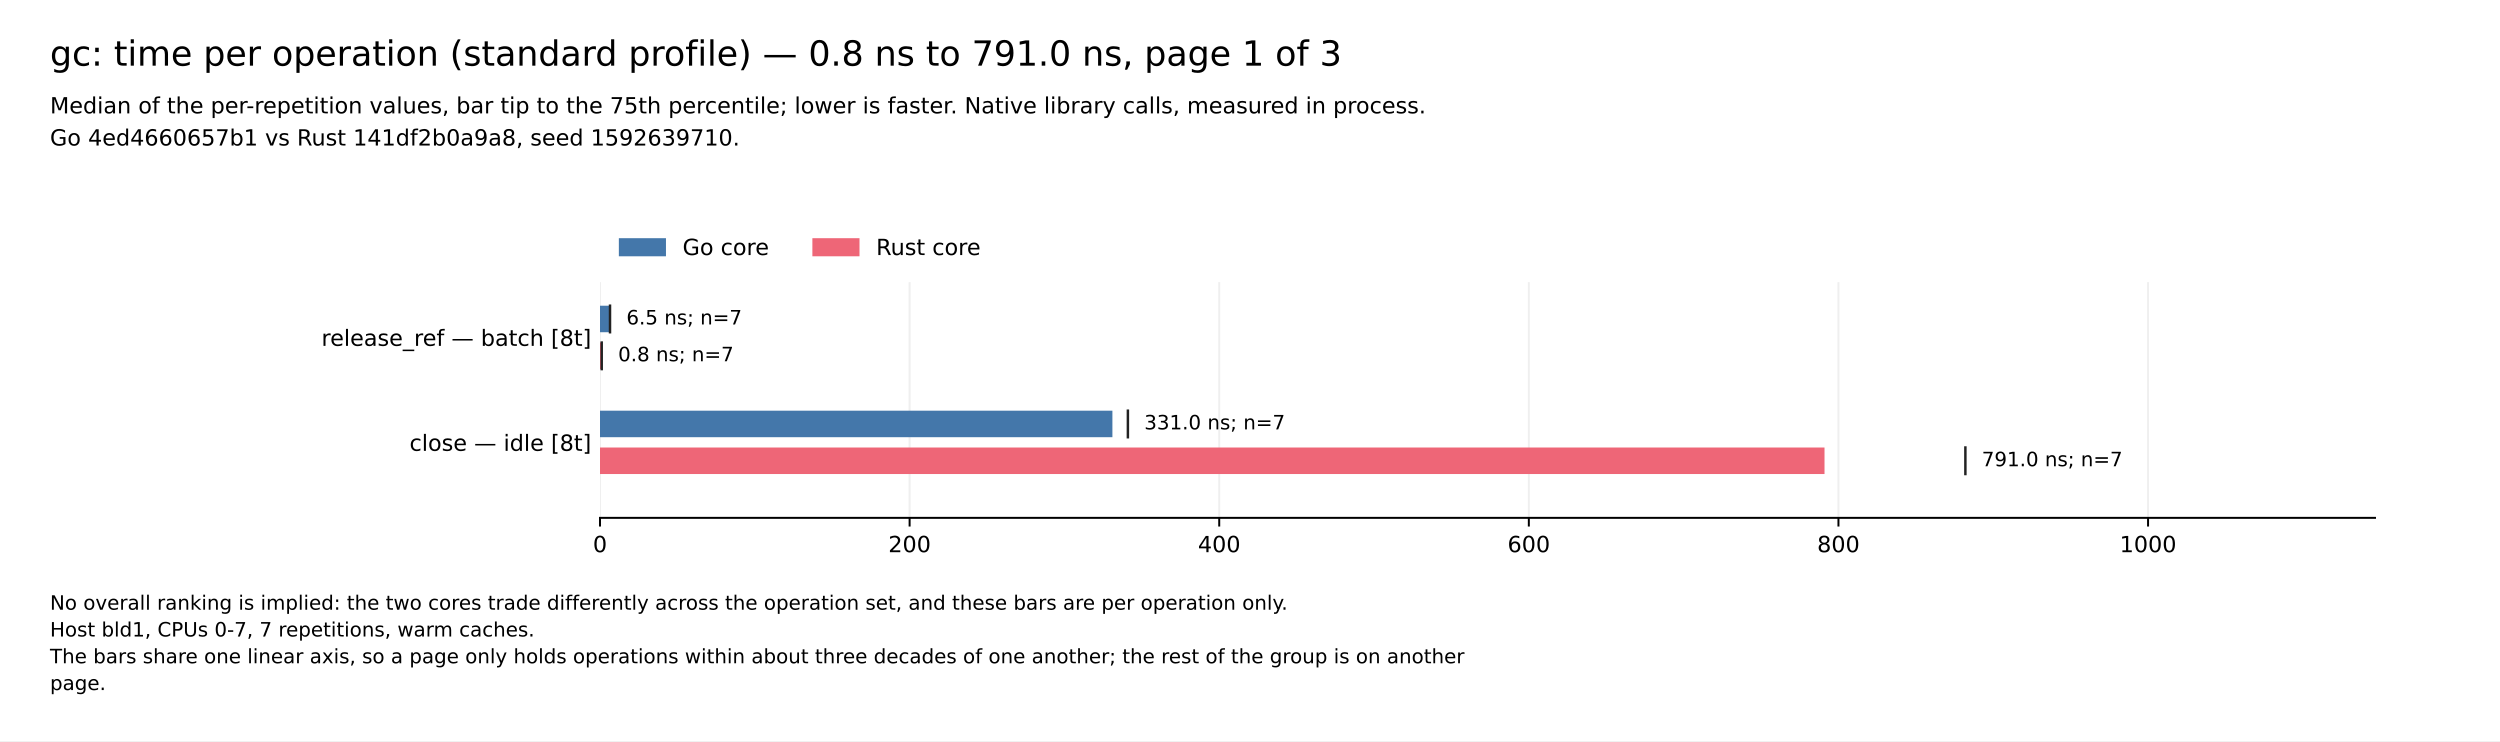
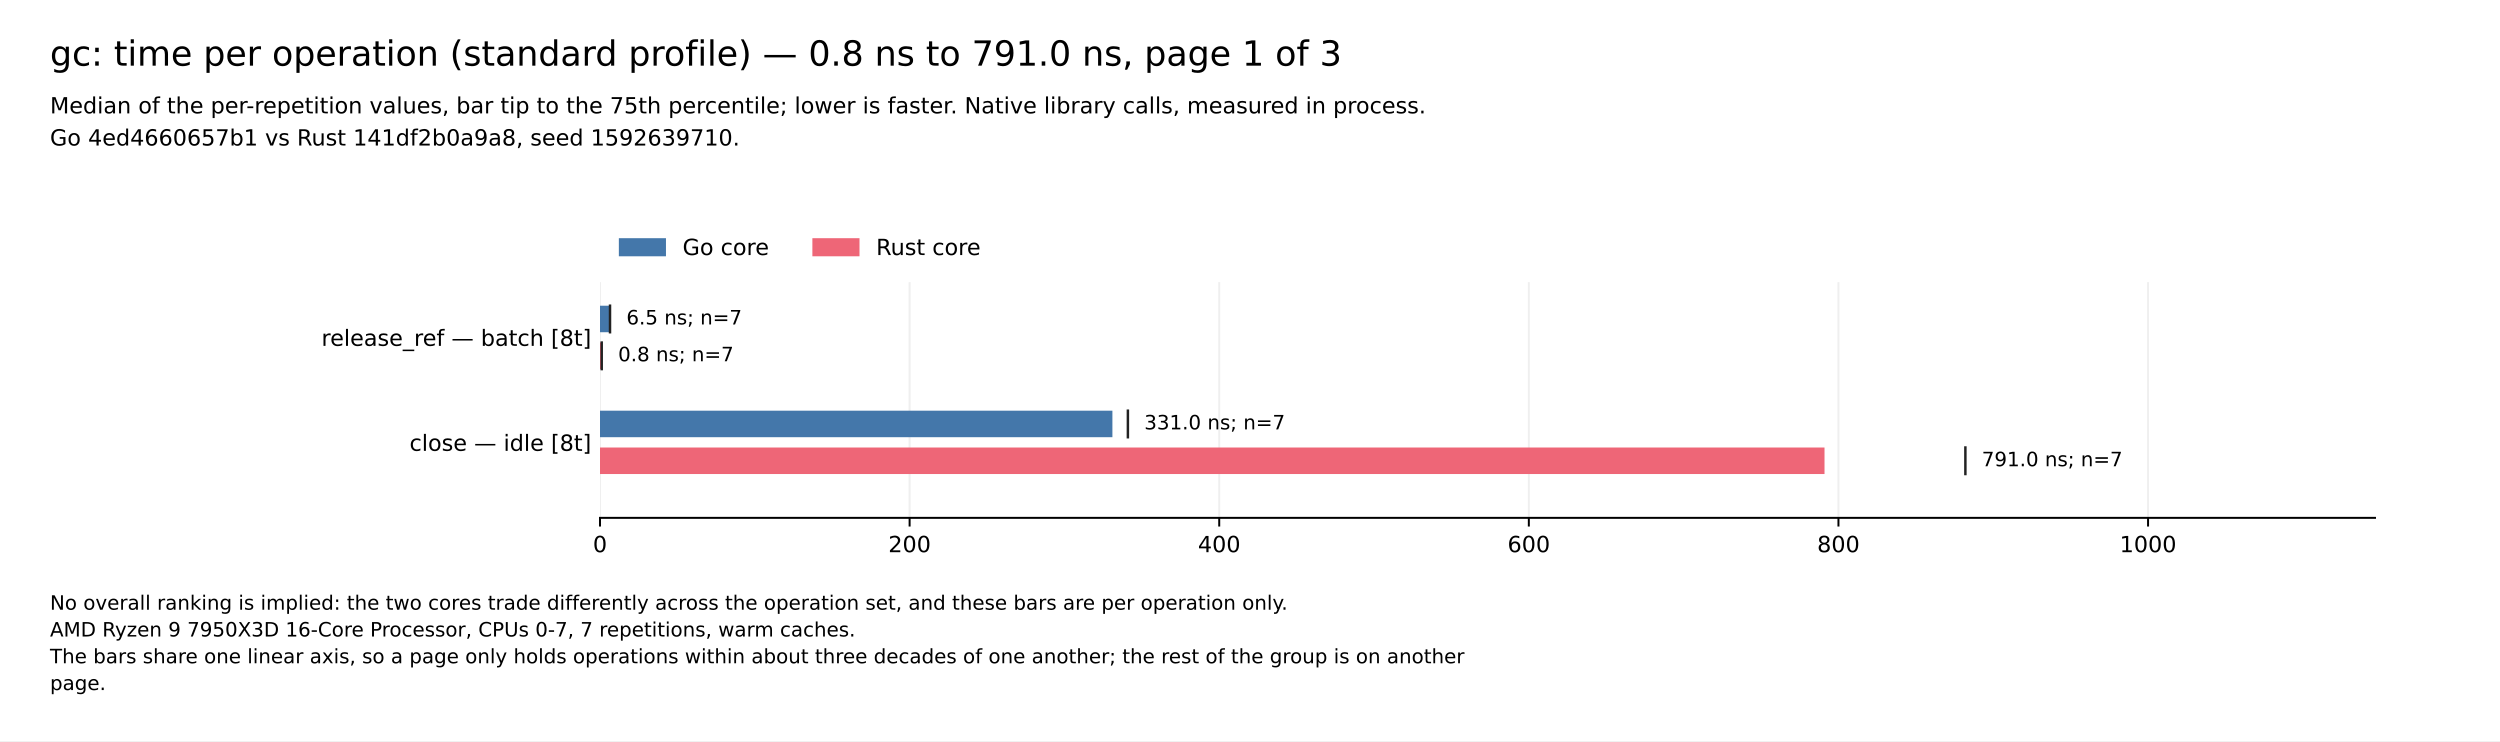
<svg xmlns="http://www.w3.org/2000/svg" xmlns:xlink="http://www.w3.org/1999/xlink" width="1008pt" height="298.8pt" viewBox="0 0 1008 298.8" version="1.1">
  <defs>
    <style type="text/css">*{stroke-linejoin: round; stroke-linecap: butt}</style>
  </defs>
  <g id="figure_1">
    <g id="patch_1">
      <path d="M 0 298.8  L 1008 298.8  L 1008 0  L 0 0  z " style="fill: #ffffff" />
    </g>
    <g id="axes_1">
      <g id="patch_2">
        <path d="M 241.92 208.8  L 957.6 208.8  L 957.6 113.76  L 241.92 113.76  z " style="fill: #ffffff" />
      </g>
      <g id="matplotlib.axis_1">
        <g id="xtick_1">
          <g id="line2d_1">
            <path d="M 241.92 208.8  L 241.92 113.76  " clip-path="url(#p3a4b116497)" style="fill: none; stroke: #b0b0b0; stroke-opacity: 0.2; stroke-width: 0.8; stroke-linecap: square" />
          </g>
          <g id="line2d_2">
            <defs>
              <path id="m54265422a9" d="M 0 0  L 0 3.5  " style="stroke: #000000; stroke-width: 0.8" />
            </defs>
            <g>
              <use xlink:href="#m54265422a9" x="241.92" y="208.8" style="stroke: #000000; stroke-width: 0.8" />
            </g>
          </g>
          <g id="text_1">
            <text style="font-size: 9px; font-family: 'DejaVu Sans', 'Bitstream Vera Sans', 'Computer Modern Sans Serif', 'Lucida Grande', 'Verdana', 'Geneva', 'Lucid', 'Arial', 'Helvetica', 'Avant Garde', sans-serif; text-anchor: middle" x="241.92" y="222.639" transform="rotate(-0 241.92 222.6386)">0</text>
          </g>
        </g>
        <g id="xtick_2">
          <g id="line2d_3">
            <path d="M 366.755 208.8  L 366.755 113.76  " clip-path="url(#p3a4b116497)" style="fill: none; stroke: #b0b0b0; stroke-opacity: 0.2; stroke-width: 0.8; stroke-linecap: square" />
          </g>
          <g id="line2d_4">
            <g>
              <use xlink:href="#m54265422a9" x="366.755" y="208.8" style="stroke: #000000; stroke-width: 0.8" />
            </g>
          </g>
          <g id="text_2">
            <text style="font-size: 9px; font-family: 'DejaVu Sans', 'Bitstream Vera Sans', 'Computer Modern Sans Serif', 'Lucida Grande', 'Verdana', 'Geneva', 'Lucid', 'Arial', 'Helvetica', 'Avant Garde', sans-serif; text-anchor: middle" x="366.755" y="222.639" transform="rotate(-0 366.7552 222.6386)">200</text>
          </g>
        </g>
        <g id="xtick_3">
          <g id="line2d_5">
            <path d="M 491.59 208.8  L 491.59 113.76  " clip-path="url(#p3a4b116497)" style="fill: none; stroke: #b0b0b0; stroke-opacity: 0.2; stroke-width: 0.8; stroke-linecap: square" />
          </g>
          <g id="line2d_6">
            <g>
              <use xlink:href="#m54265422a9" x="491.59" y="208.8" style="stroke: #000000; stroke-width: 0.8" />
            </g>
          </g>
          <g id="text_3">
            <text style="font-size: 9px; font-family: 'DejaVu Sans', 'Bitstream Vera Sans', 'Computer Modern Sans Serif', 'Lucida Grande', 'Verdana', 'Geneva', 'Lucid', 'Arial', 'Helvetica', 'Avant Garde', sans-serif; text-anchor: middle" x="491.59" y="222.639" transform="rotate(-0 491.5903 222.6386)">400</text>
          </g>
        </g>
        <g id="xtick_4">
          <g id="line2d_7">
            <path d="M 616.425 208.8  L 616.425 113.76  " clip-path="url(#p3a4b116497)" style="fill: none; stroke: #b0b0b0; stroke-opacity: 0.2; stroke-width: 0.8; stroke-linecap: square" />
          </g>
          <g id="line2d_8">
            <g>
              <use xlink:href="#m54265422a9" x="616.425" y="208.8" style="stroke: #000000; stroke-width: 0.8" />
            </g>
          </g>
          <g id="text_4">
            <text style="font-size: 9px; font-family: 'DejaVu Sans', 'Bitstream Vera Sans', 'Computer Modern Sans Serif', 'Lucida Grande', 'Verdana', 'Geneva', 'Lucid', 'Arial', 'Helvetica', 'Avant Garde', sans-serif; text-anchor: middle" x="616.425" y="222.639" transform="rotate(-0 616.4255 222.6386)">600</text>
          </g>
        </g>
        <g id="xtick_5">
          <g id="line2d_9">
            <path d="M 741.261 208.8  L 741.261 113.76  " clip-path="url(#p3a4b116497)" style="fill: none; stroke: #b0b0b0; stroke-opacity: 0.2; stroke-width: 0.8; stroke-linecap: square" />
          </g>
          <g id="line2d_10">
            <g>
              <use xlink:href="#m54265422a9" x="741.261" y="208.8" style="stroke: #000000; stroke-width: 0.8" />
            </g>
          </g>
          <g id="text_5">
            <text style="font-size: 9px; font-family: 'DejaVu Sans', 'Bitstream Vera Sans', 'Computer Modern Sans Serif', 'Lucida Grande', 'Verdana', 'Geneva', 'Lucid', 'Arial', 'Helvetica', 'Avant Garde', sans-serif; text-anchor: middle" x="741.261" y="222.639" transform="rotate(-0 741.2607 222.6386)">800</text>
          </g>
        </g>
        <g id="xtick_6">
          <g id="line2d_11">
            <path d="M 866.096 208.8  L 866.096 113.76  " clip-path="url(#p3a4b116497)" style="fill: none; stroke: #b0b0b0; stroke-opacity: 0.2; stroke-width: 0.8; stroke-linecap: square" />
          </g>
          <g id="line2d_12">
            <g>
              <use xlink:href="#m54265422a9" x="866.096" y="208.8" style="stroke: #000000; stroke-width: 0.8" />
            </g>
          </g>
          <g id="text_6">
            <text style="font-size: 9px; font-family: 'DejaVu Sans', 'Bitstream Vera Sans', 'Computer Modern Sans Serif', 'Lucida Grande', 'Verdana', 'Geneva', 'Lucid', 'Arial', 'Helvetica', 'Avant Garde', sans-serif; text-anchor: middle" x="866.096" y="222.639" transform="rotate(-0 866.0958 222.6386)">1000</text>
          </g>
        </g>
      </g>
      <g id="matplotlib.axis_2">
        <g id="ytick_1">
          <g id="line2d_13" />
          <g id="text_7">
            <text style="font-size: 9px; font-family: 'DejaVu Sans', 'Bitstream Vera Sans', 'Computer Modern Sans Serif', 'Lucida Grande', 'Verdana', 'Geneva', 'Lucid', 'Arial', 'Helvetica', 'Avant Garde', sans-serif; text-anchor: end" x="238.42" y="139.454" transform="rotate(-0 238.42 139.4543)">release_ref — batch [8t]</text>
          </g>
        </g>
        <g id="ytick_2">
          <g id="line2d_14" />
          <g id="text_8">
            <text style="font-size: 9px; font-family: 'DejaVu Sans', 'Bitstream Vera Sans', 'Computer Modern Sans Serif', 'Lucida Grande', 'Verdana', 'Geneva', 'Lucid', 'Arial', 'Helvetica', 'Avant Garde', sans-serif; text-anchor: end" x="238.42" y="181.777" transform="rotate(-0 238.42 181.7768)">close — idle [8t]</text>
          </g>
        </g>
      </g>
      <g id="patch_3">
        <path d="M 241.92 123.264  L 245.949 123.264  L 245.949 133.956  L 241.92 133.956  z " clip-path="url(#p3a4b116497)" style="fill: #4477aa" />
      </g>
      <g id="patch_4">
        <path d="M 241.92 138.114  L 242.436 138.114  L 242.436 148.806  L 241.92 148.806  z " clip-path="url(#p3a4b116497)" style="fill: #ee6677" />
      </g>
      <g id="patch_5">
        <path d="M 241.92 165.587  L 448.522 165.587  L 448.522 176.279  L 241.92 176.279  z " clip-path="url(#p3a4b116497)" style="fill: #4477aa" />
      </g>
      <g id="patch_6">
        <path d="M 241.92 180.436  L 735.643 180.436  L 735.643 191.129  L 241.92 191.129  z " clip-path="url(#p3a4b116497)" style="fill: #ee6677" />
      </g>
      <g id="line2d_15">
        <path d="M 245.958 123.264  L 245.958 133.956  " clip-path="url(#p3a4b116497)" style="fill: none; stroke: #222222; stroke-linecap: square" />
      </g>
      <g id="line2d_16">
        <path d="M 242.617 138.114  L 242.617 148.806  " clip-path="url(#p3a4b116497)" style="fill: none; stroke: #222222; stroke-linecap: square" />
      </g>
      <g id="line2d_17">
        <path d="M 454.764 165.587  L 454.764 176.279  " clip-path="url(#p3a4b116497)" style="fill: none; stroke: #222222; stroke-linecap: square" />
      </g>
      <g id="line2d_18">
        <path d="M 792.443 180.436  L 792.443 191.129  " clip-path="url(#p3a4b116497)" style="fill: none; stroke: #222222; stroke-linecap: square" />
      </g>
      <g id="patch_7">
        <path d="M 241.92 208.8  L 957.6 208.8  " style="fill: none; stroke: #000000; stroke-width: 0.8; stroke-linejoin: miter; stroke-linecap: square" />
      </g>
      <g id="text_9">
        <text style="font-size: 8px; font-family: 'DejaVu Sans', 'Bitstream Vera Sans', 'Computer Modern Sans Serif', 'Lucida Grande', 'Verdana', 'Geneva', 'Lucid', 'Arial', 'Helvetica', 'Avant Garde', sans-serif; text-anchor: start" x="252.564" y="130.817" transform="rotate(-0 252.5639 130.8175)">6.5 ns; n=7</text>
      </g>
      <g id="text_10">
        <text style="font-size: 8px; font-family: 'DejaVu Sans', 'Bitstream Vera Sans', 'Computer Modern Sans Serif', 'Lucida Grande', 'Verdana', 'Geneva', 'Lucid', 'Arial', 'Helvetica', 'Avant Garde', sans-serif; text-anchor: start" x="249.223" y="145.667" transform="rotate(-0 249.2232 145.6675)">0.8 ns; n=7</text>
      </g>
      <g id="text_11">
        <text style="font-size: 8px; font-family: 'DejaVu Sans', 'Bitstream Vera Sans', 'Computer Modern Sans Serif', 'Lucida Grande', 'Verdana', 'Geneva', 'Lucid', 'Arial', 'Helvetica', 'Avant Garde', sans-serif; text-anchor: start" x="461.37" y="173.14" transform="rotate(-0 461.3702 173.14)">331.0 ns; n=7</text>
      </g>
      <g id="text_12">
        <text style="font-size: 8px; font-family: 'DejaVu Sans', 'Bitstream Vera Sans', 'Computer Modern Sans Serif', 'Lucida Grande', 'Verdana', 'Geneva', 'Lucid', 'Arial', 'Helvetica', 'Avant Garde', sans-serif; text-anchor: start" x="799.049" y="187.99" transform="rotate(-0 799.0494 187.99)">791.0 ns; n=7</text>
      </g>
      <g id="legend_1">
        <g id="patch_8">
          <path d="M 250.02 102.838  L 268.02 102.838  L 268.02 96.538  L 250.02 96.538  z " style="fill: #4477aa; stroke: #4477aa; stroke-linejoin: miter" />
        </g>
        <g id="text_13">
          <text style="font-size: 9px; font-family: 'DejaVu Sans', 'Bitstream Vera Sans', 'Computer Modern Sans Serif', 'Lucida Grande', 'Verdana', 'Geneva', 'Lucid', 'Arial', 'Helvetica', 'Avant Garde', sans-serif; text-anchor: start" x="275.22" y="102.838" transform="rotate(-0 275.22 102.8379)">Go core</text>
        </g>
        <g id="patch_9">
          <path d="M 328.051 102.838  L 346.051 102.838  L 346.051 96.538  L 328.051 96.538  z " style="fill: #ee6677; stroke: #ee6677; stroke-linejoin: miter" />
        </g>
        <g id="text_14">
          <text style="font-size: 9px; font-family: 'DejaVu Sans', 'Bitstream Vera Sans', 'Computer Modern Sans Serif', 'Lucida Grande', 'Verdana', 'Geneva', 'Lucid', 'Arial', 'Helvetica', 'Avant Garde', sans-serif; text-anchor: start" x="353.251" y="102.838" transform="rotate(-0 353.2514 102.8379)">Rust core</text>
        </g>
      </g>
    </g>
    <g id="text_15">
      <text style="font-size: 14px; font-family: 'DejaVu Sans', 'Bitstream Vera Sans', 'Computer Modern Sans Serif', 'Lucida Grande', 'Verdana', 'Geneva', 'Lucid', 'Arial', 'Helvetica', 'Avant Garde', sans-serif; text-anchor: start" x="20.16" y="26.478" transform="rotate(-0 20.16 26.47781)">gc: time per operation (standard profile) — 0.8 ns to 791.0 ns, page 1 of 3</text>
    </g>
    <g id="text_16">
      <text style="font-size: 9px; font-family: 'DejaVu Sans', 'Bitstream Vera Sans', 'Computer Modern Sans Serif', 'Lucida Grande', 'Verdana', 'Geneva', 'Lucid', 'Arial', 'Helvetica', 'Avant Garde', sans-serif; text-anchor: start" x="20.16" y="45.719" transform="rotate(-0 20.16 45.71859)">Median of the per-repetition values, bar tip to the 75th percentile; lower is faster. Native library calls, measured in process.</text>
    </g>
    <g id="text_17">
      <text style="font-size: 9px; font-family: 'DejaVu Sans', 'Bitstream Vera Sans', 'Computer Modern Sans Serif', 'Lucida Grande', 'Verdana', 'Geneva', 'Lucid', 'Arial', 'Helvetica', 'Avant Garde', sans-serif; text-anchor: start" x="20.16" y="58.679" transform="rotate(-0 20.16 58.67859)">Go 4ed4660657b1 vs Rust 141df2b0a9a8, seed 1592639710.</text>
    </g>
    <g id="text_18">
      <text style="font-size: 8px; font-family: 'DejaVu Sans', 'Bitstream Vera Sans', 'Computer Modern Sans Serif', 'Lucida Grande', 'Verdana', 'Geneva', 'Lucid', 'Arial', 'Helvetica', 'Avant Garde', sans-serif; text-anchor: start" x="20.16" y="245.839" transform="rotate(-0 20.16 245.8388)">No overall ranking is implied: the two cores trade differently across the operation set, and these bars are per operation only.</text>
    </g>
    <g id="text_19">
-       <text style="font-size: 8px; font-family: 'DejaVu Sans', 'Bitstream Vera Sans', 'Computer Modern Sans Serif', 'Lucida Grande', 'Verdana', 'Geneva', 'Lucid', 'Arial', 'Helvetica', 'Avant Garde', sans-serif; text-anchor: start" x="20.16" y="256.639" transform="rotate(-0 20.16 256.6388)">Host bld1, CPUs 0-7, 7 repetitions, warm caches.</text>
+       <text style="font-size: 8px; font-family: 'DejaVu Sans', 'Bitstream Vera Sans', 'Computer Modern Sans Serif', 'Lucida Grande', 'Verdana', 'Geneva', 'Lucid', 'Arial', 'Helvetica', 'Avant Garde', sans-serif; text-anchor: start" x="20.16" y="256.639" transform="rotate(-0 20.16 256.6388)">AMD Ryzen 9 7950X3D 16-Core Processor, CPUs 0-7, 7 repetitions, warm caches.</text>
    </g>
    <g id="text_20">
      <text style="font-size: 8px; font-family: 'DejaVu Sans', 'Bitstream Vera Sans', 'Computer Modern Sans Serif', 'Lucida Grande', 'Verdana', 'Geneva', 'Lucid', 'Arial', 'Helvetica', 'Avant Garde', sans-serif; text-anchor: start" x="20.16" y="267.439" transform="rotate(-0 20.16 267.4388)">The bars share one linear axis, so a page only holds operations within about three decades of one another; the rest of the group is on another</text>
    </g>
    <g id="text_21">
      <text style="font-size: 8px; font-family: 'DejaVu Sans', 'Bitstream Vera Sans', 'Computer Modern Sans Serif', 'Lucida Grande', 'Verdana', 'Geneva', 'Lucid', 'Arial', 'Helvetica', 'Avant Garde', sans-serif; text-anchor: start" x="20.16" y="278.239" transform="rotate(-0 20.16 278.2387)">page.</text>
    </g>
  </g>
  <defs>
    <clipPath id="p3a4b116497">
      <rect x="241.92" y="113.76" width="715.68" height="95.04" />
    </clipPath>
  </defs>
</svg>
